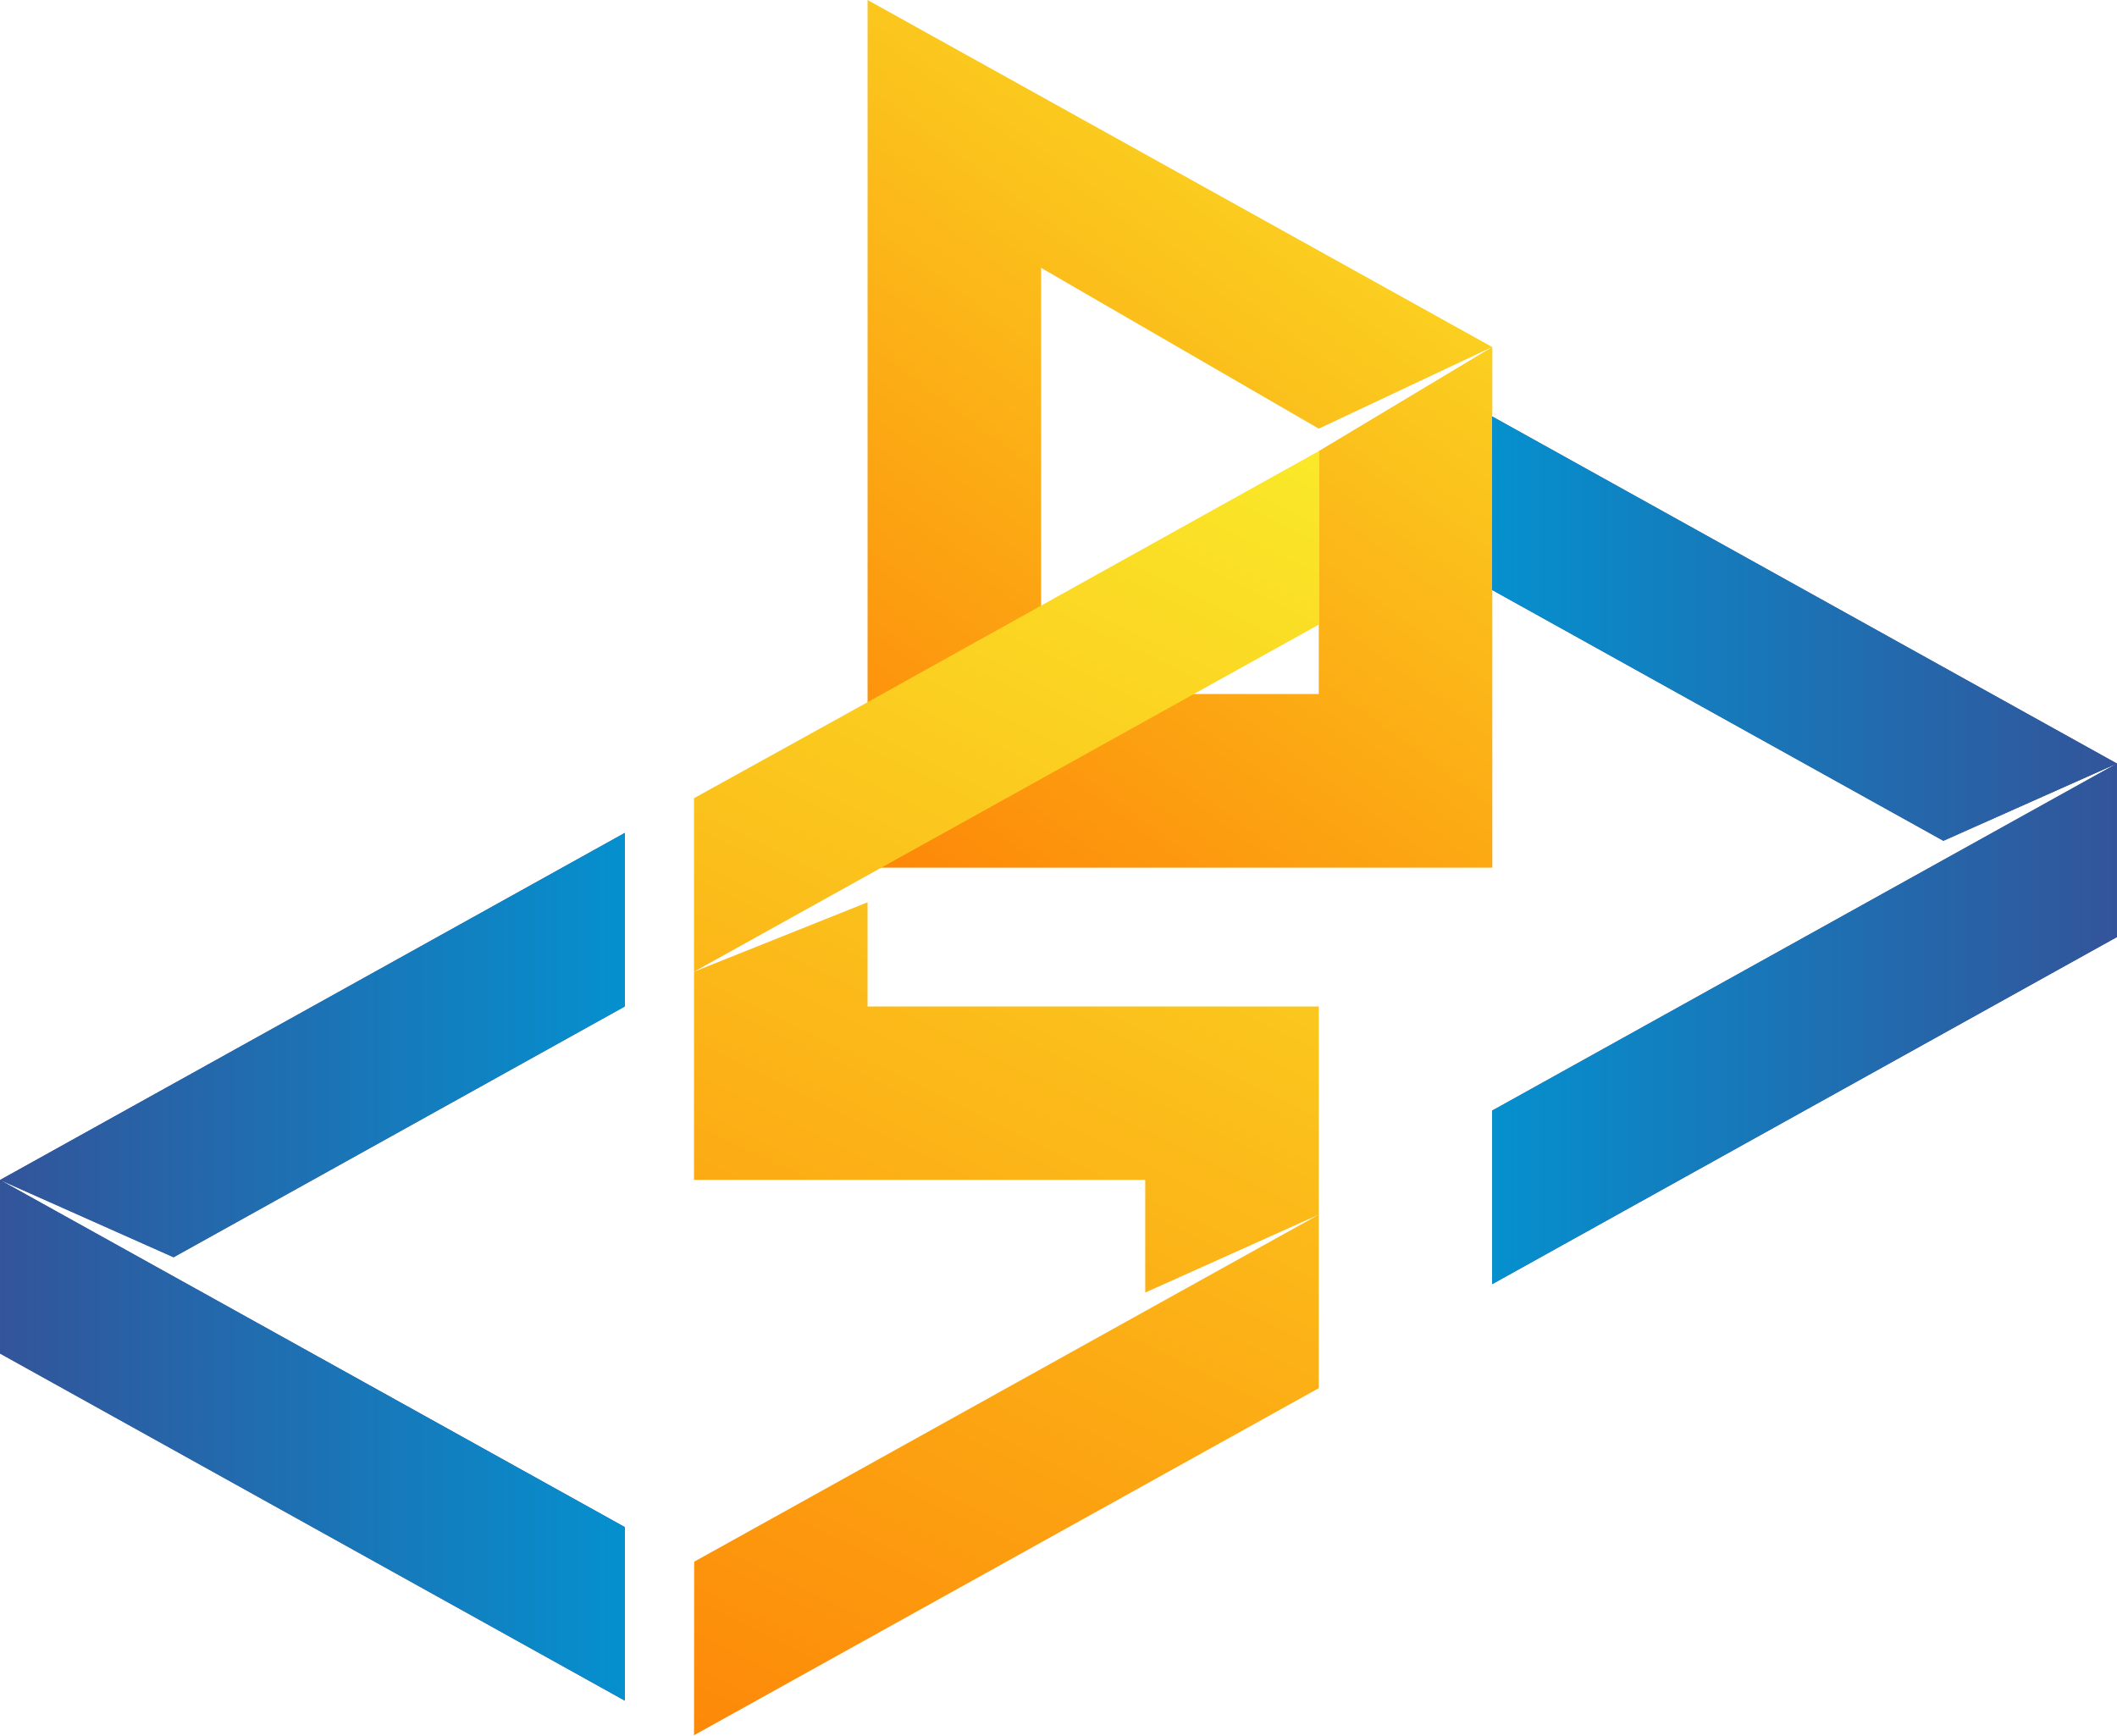
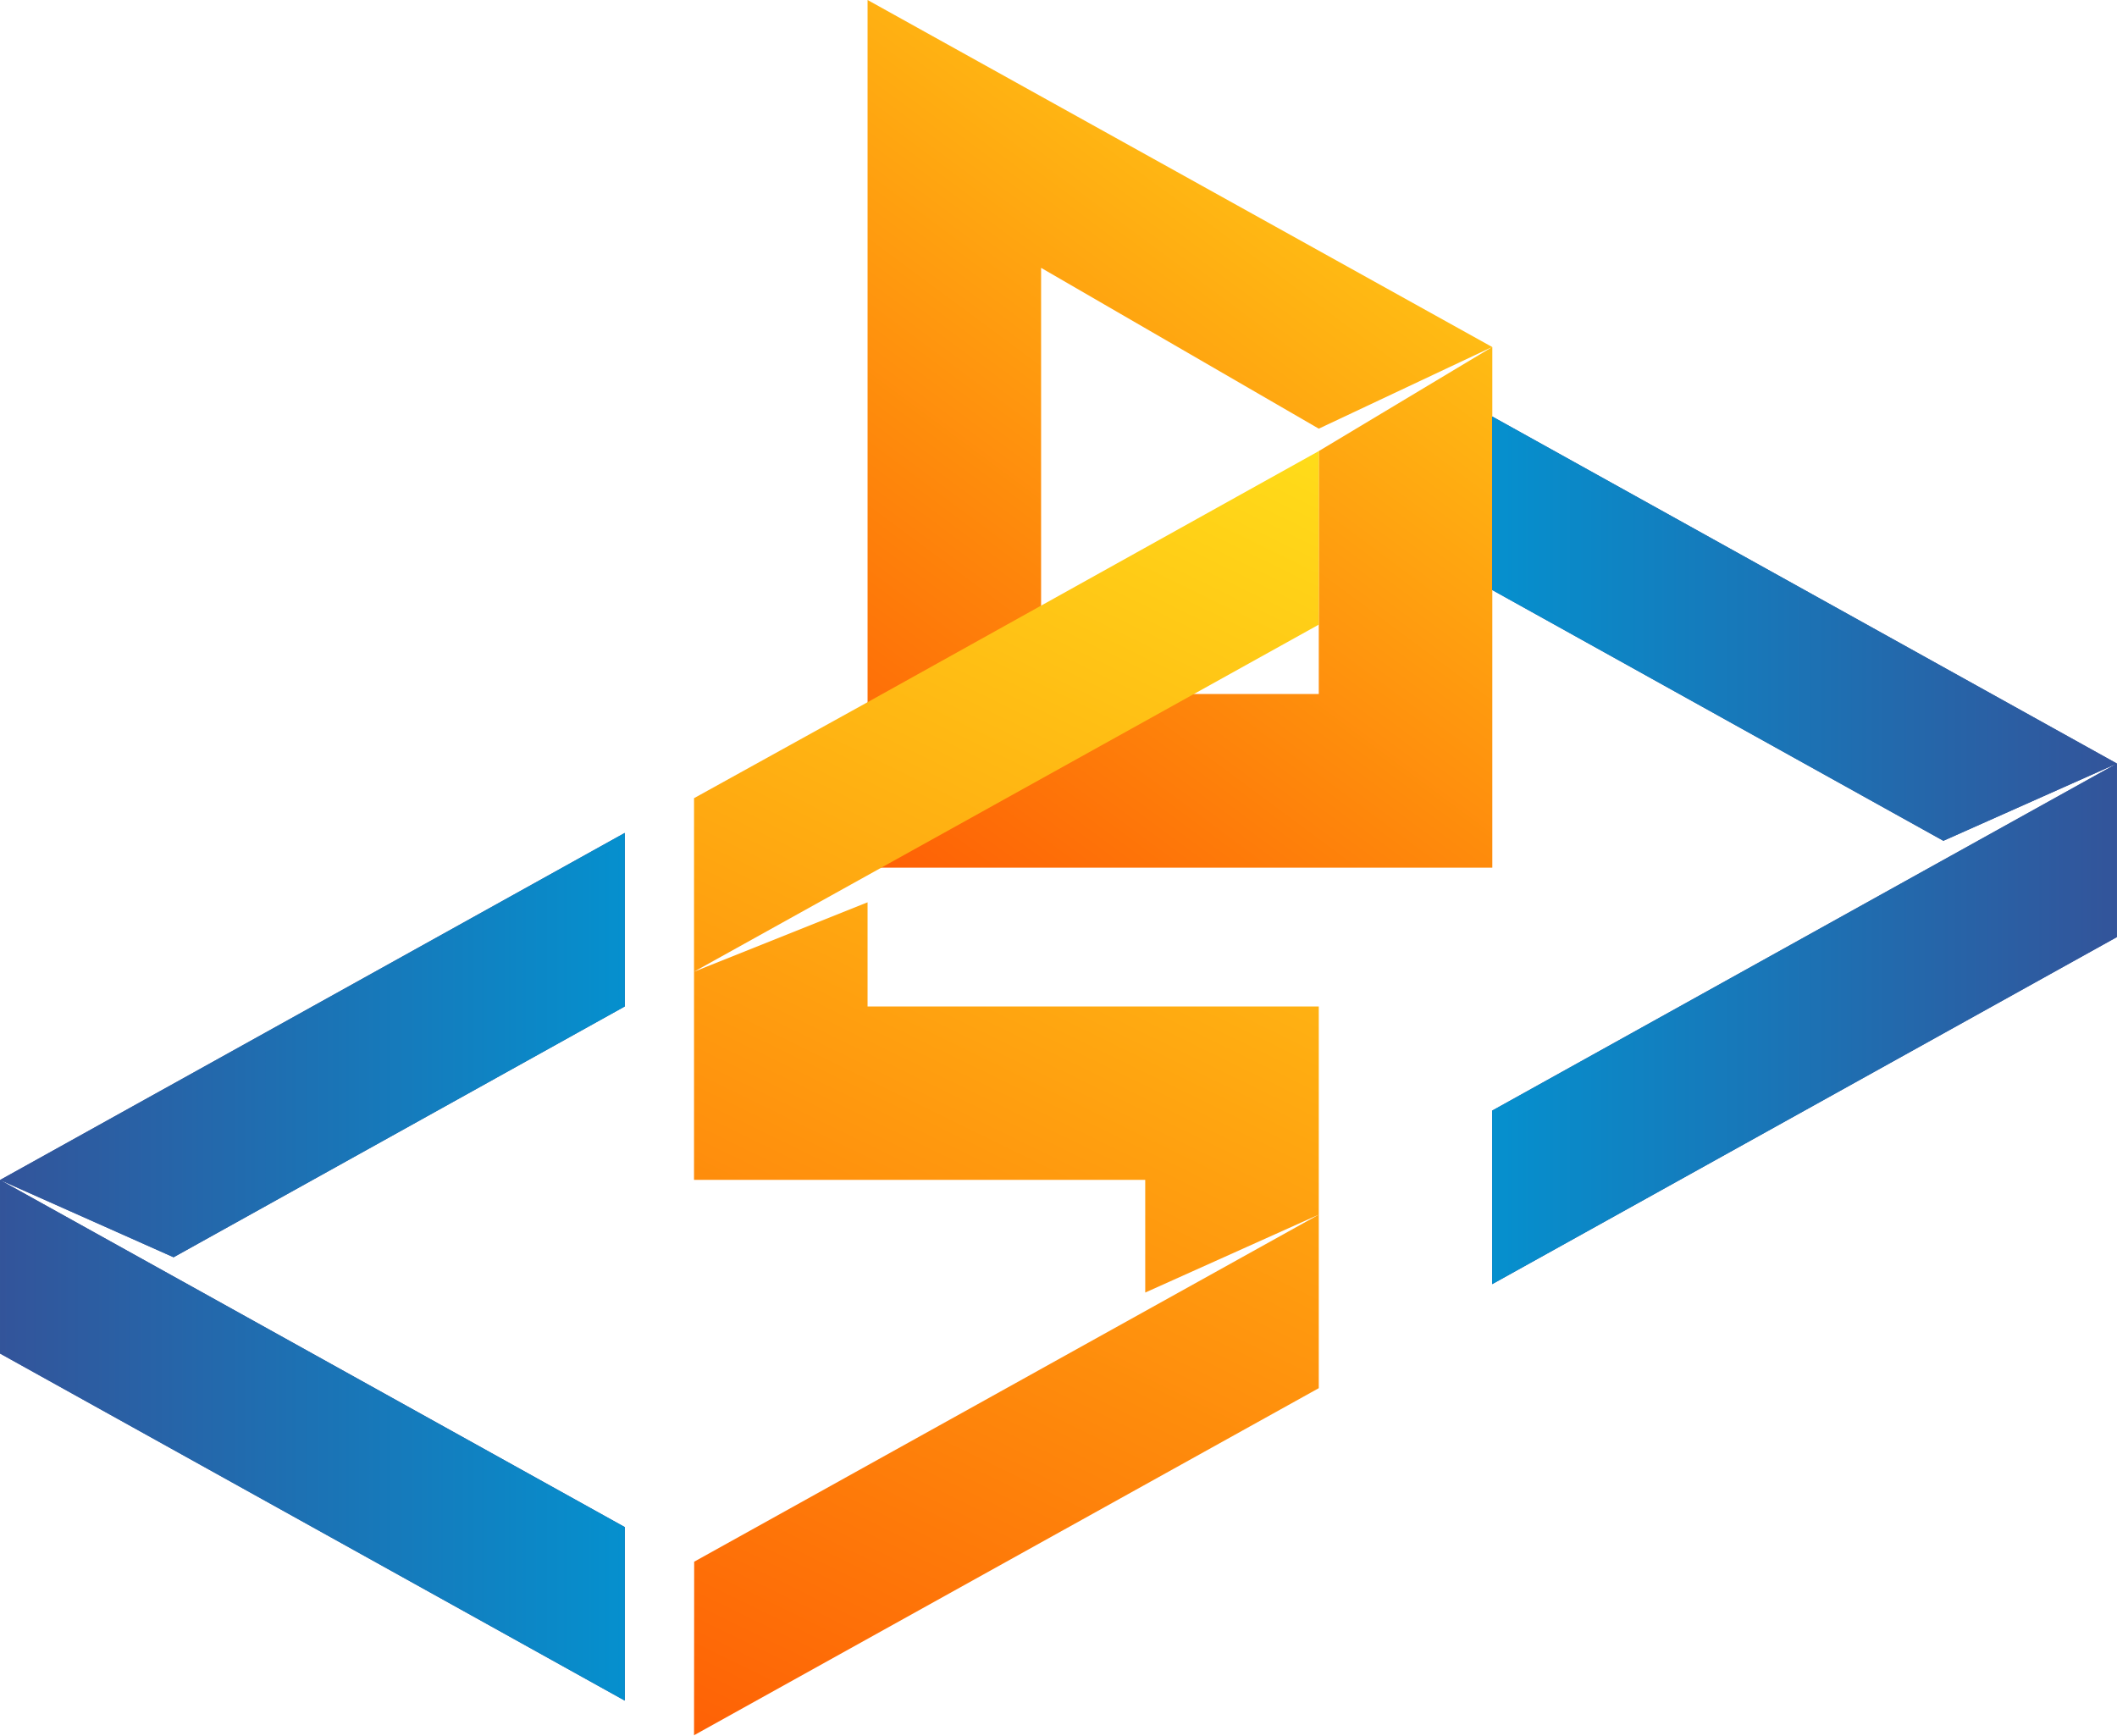
<svg xmlns="http://www.w3.org/2000/svg" xmlns:xlink="http://www.w3.org/1999/xlink" width="16.14mm" height="13.229mm" viewBox="0 0 16.14 13.229" version="1.1" id="svg44190">
  <defs id="defs44187">
-     <linearGradient xlink:href="#linearGradient37150" id="linearGradient37016" gradientUnits="userSpaceOnUse" x1="115.878" y1="177.267" x2="109.802" y2="185.473" gradientTransform="translate(-99.21876,-161.3958)" />
-     <linearGradient id="linearGradient37150">
-       <stop style="stop-color:#fae929;stop-opacity:1" offset="0" id="stop37148" />
-       <stop style="stop-color:#fe6e00;stop-opacity:1" offset="1" id="stop37146" />
+     <linearGradient id="linearGradient1667">
+       <stop style="stop-color:#ffdc19;stop-opacity:1" offset="0" id="stop1665" />
+       <stop style="stop-color:#fe4000;stop-opacity:1" offset="1" id="stop1663" />
    </linearGradient>
+     <linearGradient xlink:href="#linearGradient1667" id="linearGradient37016" gradientUnits="userSpaceOnUse" x1="115.878" y1="177.267" x2="109.802" y2="185.473" gradientTransform="translate(-99.21876,-161.3958)" />
    <linearGradient xlink:href="#linearGradient33171" id="linearGradient33173" x1="108.479" y1="193.146" x2="114.565" y2="180.71" gradientUnits="userSpaceOnUse" gradientTransform="translate(-99.21876,-161.3958)" />
    <linearGradient id="linearGradient33171">
-       <stop style="stop-color:#fe6e00;stop-opacity:1" offset="0" id="stop33167" />
-       <stop style="stop-color:#fae929;stop-opacity:1" offset="1" id="stop33169" />
+       <stop style="stop-color:#fe4000;stop-opacity:1" offset="0" id="stop33167" />
+       <stop style="stop-color:#ffdc19;stop-opacity:1" offset="1" id="stop33169" />
    </linearGradient>
    <linearGradient xlink:href="#linearGradient42975" id="linearGradient42667" gradientUnits="userSpaceOnUse" x1="120.65" y1="183.885" x2="115.888" y2="183.885" gradientTransform="translate(-99.21876,-161.3958)" />
    <linearGradient id="linearGradient42975">
      <stop style="stop-color:#33549a;stop-opacity:1" offset="0" id="stop42973" />
      <stop style="stop-color:#0590ce;stop-opacity:1" offset="1" id="stop42971" />
    </linearGradient>
    <linearGradient xlink:href="#linearGradient42975" id="linearGradient43399" gradientUnits="userSpaceOnUse" x1="104.51" y1="186.531" x2="109.273" y2="186.531" gradientTransform="translate(-99.21876,-161.3958)" />
  </defs>
  <g id="layer1" transform="translate(-5.29167,-15.875)">
-     <path id="path3527" style="display:inline;fill:url(#linearGradient37016);fill-opacity:1;stroke:none;stroke-width:0.265px;stroke-linecap:butt;stroke-linejoin:miter;stroke-opacity:1" d="m 11.906,15.875 v 6.615 h 4.763 v -3.969 z m 1.323,2.042 2.117,1.226 1.323,-0.623 -1.323,0.794 v 1.852 h -2.117 z" />
+     <path id="path3527" style="display:inline;fill:url(#linearGradient37016);fill-opacity:1.0;stroke:none;stroke-width:0.265px;stroke-linecap:butt;stroke-linejoin:miter;stroke-opacity:1" d="m 11.906,15.875 v 6.615 h 4.763 v -3.969 z m 1.323,2.042 2.117,1.226 1.323,-0.623 -1.323,0.794 v 1.852 h -2.117 z" />
    <path style="display:inline;fill:url(#linearGradient33173);fill-opacity:1;stroke:none;stroke-width:0.265px;stroke-linecap:butt;stroke-linejoin:miter;stroke-opacity:1" d="m 10.583,29.104 4.763,-2.646 v -1.319 -1.591 h -3.44 v -0.794 l -1.323,0.529 4.763,-2.646 v -1.323 l -3.434,1.911 -1.329,0.735 -1.5e-4,2.91 h 3.44 l 1.4e-4,0.859 1.323,-0.594 -4.762,2.646 z" id="path1576" />
    <path style="display:inline;fill:#33549a;fill-opacity:1;stroke:none;stroke-width:0.265px;stroke-linecap:butt;stroke-linejoin:miter;stroke-opacity:1" d="m 21.431,21.696 v 1.323 l -4.763,2.646 v -1.323 l 4.763,-2.646 m -1.323,0.589 -3.44,-1.912 v -1.323 l 4.763,2.646" id="path3121" />
    <path style="display:inline;fill:#33549a;fill-opacity:1;stroke:none;stroke-width:0.265px;stroke-linecap:butt;stroke-linejoin:miter;stroke-opacity:1" d="m 5.292,24.871 v 1.323 l 4.763,2.646 v -1.323 l -4.763,-2.646 m 1.323,0.589 3.44,-1.912 v -1.323 l -4.763,2.646" id="path13030" />
    <path style="display:inline;fill:url(#linearGradient42667);fill-opacity:1;stroke:none;stroke-width:0.265px;stroke-linecap:butt;stroke-linejoin:miter;stroke-opacity:1" d="m 21.431,21.696 v 1.323 l -4.763,2.646 v -1.323 l 4.763,-2.646 m -1.323,0.589 -3.44,-1.912 v -1.323 l 4.763,2.646" id="path40454" />
    <path style="display:inline;fill:url(#linearGradient43399);fill-opacity:1;stroke:none;stroke-width:0.265px;stroke-linecap:butt;stroke-linejoin:miter;stroke-opacity:1" d="m 5.292,24.871 v 1.323 l 4.763,2.646 v -1.323 l -4.763,-2.646 m 1.323,0.589 3.44,-1.912 v -1.323 l -4.763,2.646" id="path40456" />
  </g>
</svg>
